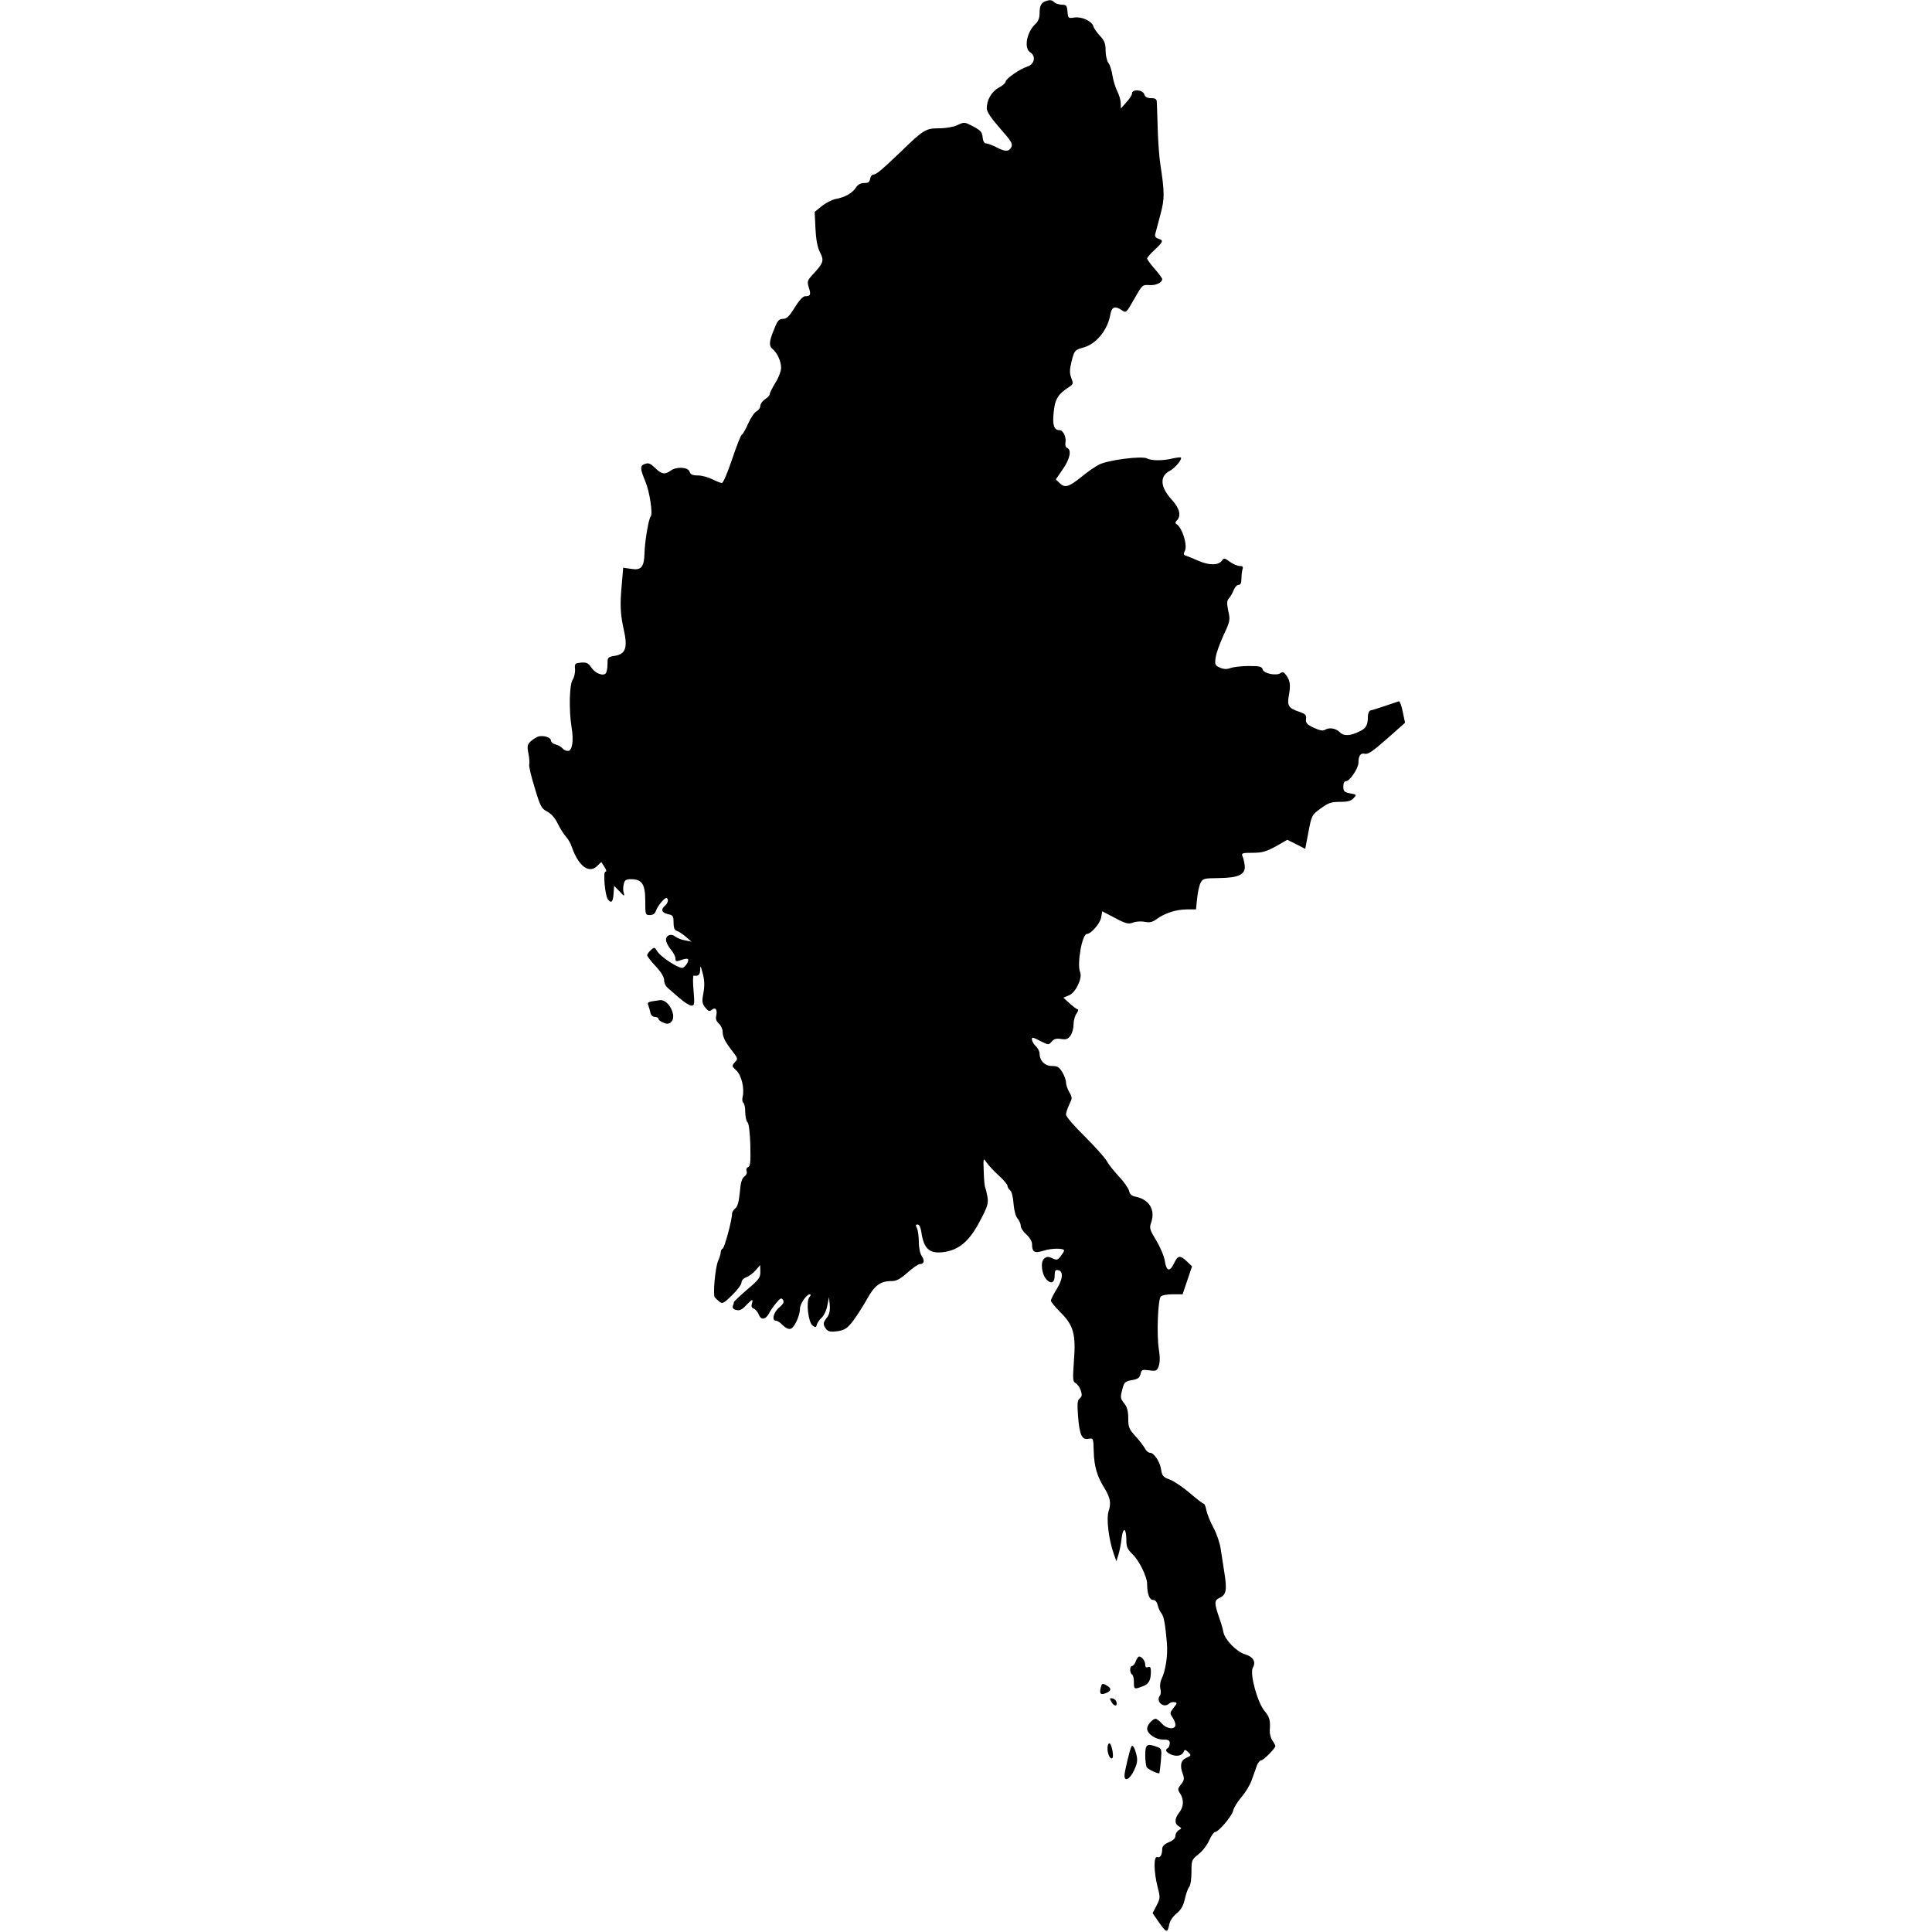
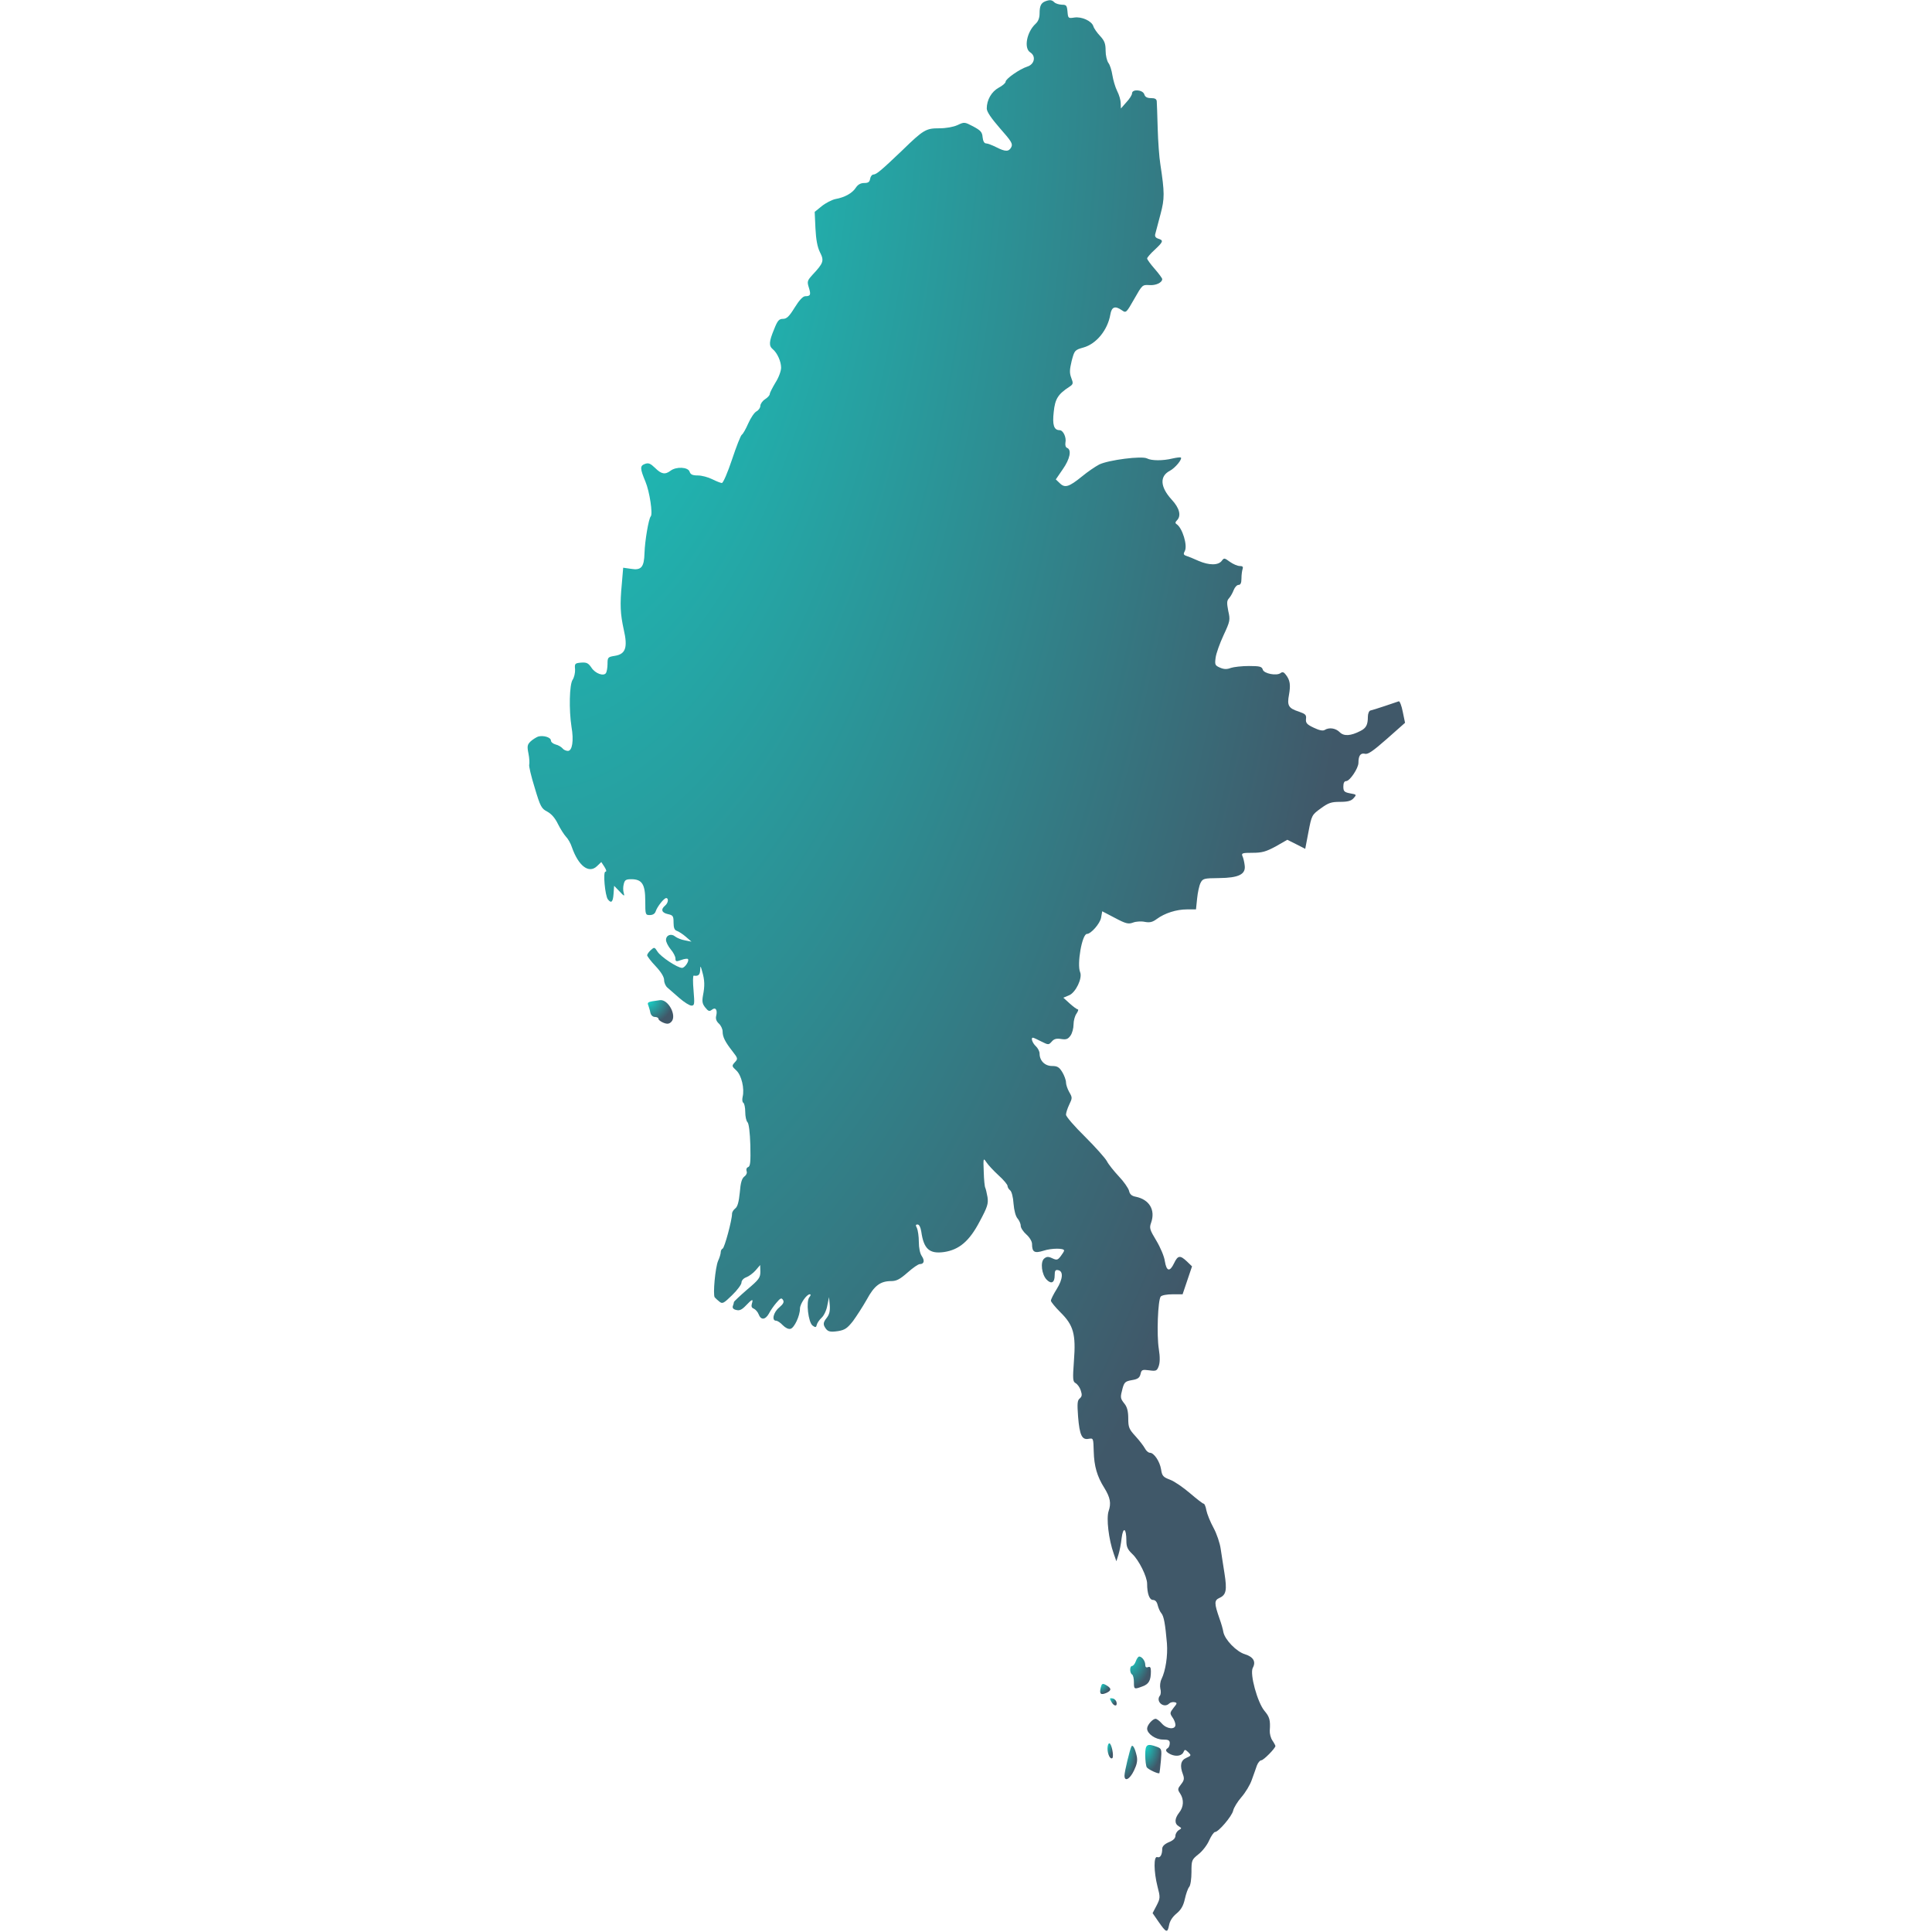
- <svg xmlns="http://www.w3.org/2000/svg" version="1.0" width="1024pt" height="1024pt" viewBox="0 0 1024 1024" preserveAspectRatio="xMidYMid meet">
-   <g transform="translate(0,1024) scale(0.1,-0.1)" fill="#000000" stroke="none">
+ <svg xmlns="http://www.w3.org/2000/svg" version="1.0" width="1024pt" height="1024pt" viewBox="0 0 1024 1024" preserveAspectRatio="xMidYMid meet" class="svg-gradient">
+   <defs>
+     <radialGradient id="radialGradient" cx="0" cy="1" r="1" fx="0" fy="1">
+       <stop offset="0%" stop-color="#13D8CC" />
+       <stop offset="100%" stop-color="#405869" />
+     </radialGradient>
+   </defs>
+   <g transform="translate(0,1024) scale(0.1,-0.1)" stroke="none" fill="url(#radialGradient)">
    <path d="M5540 10233 c-22 -9 -30 -24 -30 -64 0 -24 -7 -42 -21 -55 -47 -43 -64 -130 -28 -152 31 -20 22 -63 -16 -75 -41 -13 -115 -65 -115 -80 0 -7 -16 -21 -37 -32 -38 -21 -63 -65 -63 -110 0 -17 23 -51 70 -105 61 -69 69 -82 60 -100 -13 -25 -31 -25 -80 0 -22 11 -46 20 -54 20 -9 0 -16 12 -18 33 -2 27 -11 36 -50 57 -46 24 -47 24 -83 7 -22 -10 -60 -17 -97 -17 -70 0 -83 -7 -197 -118 -109 -104 -135 -126 -151 -127 -8 0 -16 -10 -18 -22 -3 -18 -10 -23 -32 -23 -18 0 -33 -8 -44 -25 -19 -29 -58 -51 -108 -60 -19 -4 -52 -21 -73 -38 l-37 -30 4 -87 c3 -59 10 -99 24 -127 23 -45 19 -57 -40 -120 -27 -30 -29 -35 -19 -67 12 -38 9 -46 -19 -46 -12 0 -32 -21 -56 -60 -29 -47 -42 -60 -62 -60 -21 0 -29 -9 -47 -55 -27 -65 -29 -88 -7 -106 24 -20 44 -65 44 -98 0 -17 -13 -53 -30 -79 -16 -27 -30 -54 -30 -60 0 -7 -11 -19 -25 -28 -14 -9 -25 -25 -25 -35 0 -10 -9 -23 -20 -29 -12 -6 -31 -35 -44 -64 -13 -30 -28 -56 -34 -60 -6 -3 -29 -62 -52 -131 -23 -69 -47 -125 -54 -125 -6 0 -29 9 -51 20 -22 11 -56 20 -76 20 -29 0 -39 5 -44 20 -8 25 -71 28 -101 5 -29 -22 -49 -18 -82 15 -25 24 -35 28 -54 21 -27 -10 -26 -24 3 -94 22 -52 40 -172 28 -184 -11 -12 -31 -129 -33 -194 -2 -75 -17 -93 -71 -84 l-42 6 -7 -83 c-11 -115 -8 -162 10 -245 22 -95 10 -130 -47 -139 -37 -6 -39 -8 -39 -43 0 -20 -4 -41 -8 -48 -12 -19 -57 -3 -77 28 -17 25 -26 29 -55 27 -33 -3 -35 -5 -32 -36 1 -18 -5 -43 -13 -55 -17 -25 -20 -158 -6 -249 13 -74 4 -128 -19 -128 -10 0 -23 6 -29 14 -7 8 -23 17 -36 20 -14 4 -25 13 -25 21 0 17 -40 29 -68 21 -10 -4 -28 -15 -39 -25 -18 -17 -20 -26 -12 -65 5 -25 6 -52 4 -58 -3 -7 10 -62 29 -123 30 -101 36 -111 67 -127 22 -12 41 -34 56 -65 13 -26 32 -56 43 -68 11 -11 25 -36 31 -55 35 -100 90 -142 133 -101 l23 22 17 -26 c10 -16 12 -25 5 -25 -14 0 -2 -128 13 -147 18 -23 27 -14 30 30 l3 42 29 -30 c24 -26 28 -27 22 -8 -4 12 -4 33 0 47 5 22 12 26 40 26 57 0 74 -27 74 -115 0 -73 1 -75 24 -75 16 0 27 7 31 19 8 25 44 71 56 71 14 0 11 -26 -6 -40 -24 -20 -18 -38 15 -45 27 -6 30 -10 30 -45 0 -28 5 -40 18 -44 9 -3 31 -17 47 -31 l30 -26 -35 7 c-19 3 -42 13 -51 20 -21 18 -49 8 -49 -18 0 -11 11 -33 25 -50 14 -16 25 -38 25 -48 0 -17 4 -18 31 -8 16 6 32 8 35 5 9 -9 -16 -47 -31 -47 -24 0 -112 58 -130 86 -16 25 -17 25 -36 8 -10 -9 -19 -22 -19 -27 0 -5 20 -32 45 -58 29 -31 45 -57 45 -74 0 -14 8 -32 18 -40 9 -8 38 -33 63 -55 25 -22 54 -40 64 -40 16 0 17 8 11 80 -4 44 -4 80 1 79 24 -4 33 4 34 29 1 25 2 25 11 -8 13 -45 14 -75 4 -126 -6 -33 -3 -45 12 -64 16 -20 22 -22 35 -12 19 16 31 0 23 -32 -4 -16 1 -29 14 -41 11 -10 20 -29 20 -42 0 -29 13 -55 53 -106 28 -36 29 -39 12 -57 -17 -19 -17 -21 8 -44 27 -25 44 -96 33 -140 -3 -14 -2 -28 4 -31 5 -3 10 -25 10 -49 0 -23 5 -47 12 -54 7 -7 13 -54 15 -122 2 -88 0 -112 -12 -116 -8 -3 -11 -12 -8 -21 4 -9 -1 -21 -12 -29 -13 -10 -20 -33 -24 -85 -5 -50 -12 -75 -24 -84 -9 -7 -17 -19 -17 -28 0 -33 -40 -182 -50 -185 -5 -2 -10 -10 -10 -19 0 -8 -6 -29 -14 -46 -15 -35 -28 -178 -18 -193 4 -5 15 -15 25 -23 16 -13 23 -9 67 34 28 27 50 57 50 67 0 11 11 23 25 28 14 5 37 22 50 37 l24 28 1 -35 c0 -32 -7 -42 -70 -95 -38 -33 -70 -63 -70 -66 0 -4 -3 -14 -6 -22 -3 -9 3 -17 18 -20 17 -5 30 1 51 23 33 35 41 38 32 10 -4 -14 -1 -22 10 -26 9 -4 21 -17 26 -30 12 -32 35 -30 54 3 8 16 26 42 40 58 21 25 27 28 35 15 7 -11 2 -21 -20 -40 -31 -25 -41 -70 -17 -70 8 0 24 -11 36 -24 14 -14 30 -22 41 -19 20 5 50 69 50 107 0 25 35 76 52 76 6 0 6 -6 -2 -15 -19 -22 -6 -134 17 -151 15 -11 19 -10 22 4 2 9 13 26 26 38 12 11 26 40 30 65 l9 44 4 -43 c2 -31 -2 -49 -17 -68 -16 -20 -18 -31 -11 -45 15 -27 26 -31 73 -24 35 6 48 15 78 53 19 26 52 77 73 114 40 74 72 98 130 98 28 0 46 10 86 45 28 25 57 45 65 45 23 0 27 18 11 42 -10 14 -16 44 -16 76 0 29 -5 62 -10 73 -8 15 -7 19 3 19 9 0 16 -14 20 -38 13 -92 43 -119 121 -108 80 12 134 58 188 161 42 78 47 95 42 130 -4 22 -9 44 -12 50 -3 5 -7 43 -8 85 -3 73 -2 74 14 50 9 -14 38 -45 64 -69 27 -24 48 -50 48 -56 0 -7 6 -18 14 -24 8 -6 16 -37 18 -71 3 -36 11 -66 21 -78 9 -10 17 -28 17 -39 0 -11 14 -32 30 -46 17 -15 30 -37 30 -50 0 -44 13 -51 61 -36 43 14 109 14 109 1 0 -4 -8 -17 -18 -30 -16 -21 -21 -22 -45 -11 -21 10 -30 9 -43 -2 -21 -18 -13 -85 14 -112 25 -25 42 -15 42 24 0 24 4 30 18 27 29 -5 26 -47 -7 -100 -17 -27 -31 -55 -31 -62 0 -6 23 -34 50 -61 70 -69 83 -116 72 -259 -7 -96 -6 -109 9 -117 9 -5 22 -22 27 -38 8 -24 7 -32 -5 -43 -13 -10 -14 -27 -9 -96 8 -100 21 -125 56 -118 25 4 25 4 27 -67 2 -78 18 -133 56 -193 32 -52 37 -82 23 -123 -13 -38 0 -150 27 -226 l14 -40 11 35 c6 19 14 59 17 89 8 61 25 52 25 -15 0 -32 6 -46 31 -70 35 -32 79 -121 79 -158 0 -52 12 -86 31 -86 12 0 21 -10 25 -28 4 -15 12 -34 19 -42 14 -16 21 -58 30 -160 5 -66 -7 -145 -29 -190 -7 -14 -9 -36 -6 -50 4 -14 3 -30 -2 -37 -25 -31 21 -70 49 -42 6 6 19 9 28 7 15 -3 15 -6 -5 -30 -20 -26 -20 -29 -6 -50 9 -12 16 -30 16 -40 0 -27 -46 -23 -72 7 -12 14 -27 25 -33 25 -16 0 -45 -33 -45 -52 0 -27 44 -58 83 -58 30 0 37 -4 37 -19 0 -11 -5 -23 -10 -26 -17 -10 -11 -21 16 -34 30 -13 60 -7 68 15 5 12 8 12 24 -3 17 -17 16 -18 -10 -30 -30 -13 -36 -41 -18 -88 8 -22 6 -32 -10 -52 -19 -24 -19 -28 -5 -49 21 -32 19 -71 -5 -101 -25 -32 -26 -59 -2 -73 16 -10 16 -10 0 -20 -10 -6 -18 -20 -18 -30 0 -13 -12 -25 -35 -34 -23 -10 -35 -22 -35 -35 0 -32 -11 -50 -26 -44 -20 7 -19 -77 1 -156 15 -57 15 -62 -5 -101 l-21 -40 31 -45 c41 -59 48 -62 56 -20 4 23 18 45 40 63 24 20 36 41 44 77 6 27 16 56 23 64 7 8 12 43 12 78 0 63 1 66 37 95 21 16 47 50 57 74 11 24 25 44 31 44 18 0 89 83 96 113 3 15 23 48 44 72 21 24 46 65 55 92 9 26 22 60 27 76 6 15 16 27 23 27 12 0 75 64 75 76 0 2 -7 16 -16 29 -9 13 -15 37 -14 52 4 56 -1 73 -28 105 -37 44 -79 196 -62 228 18 33 3 58 -41 72 -45 13 -107 77 -115 118 -2 14 -11 45 -20 70 -29 83 -29 98 0 111 35 16 40 41 26 130 -7 41 -15 99 -20 129 -4 30 -21 81 -38 112 -17 31 -34 73 -38 93 -3 19 -10 35 -14 35 -5 0 -37 25 -72 55 -35 30 -82 63 -106 72 -37 14 -43 20 -48 55 -7 43 -38 88 -59 88 -8 0 -20 10 -26 22 -7 13 -29 42 -50 65 -35 38 -39 48 -39 95 0 37 -6 61 -20 78 -23 29 -23 33 -10 82 9 32 15 37 49 43 31 5 41 12 46 32 5 23 9 25 46 20 36 -5 41 -3 50 21 7 19 8 48 1 92 -12 74 -5 259 10 278 6 7 33 12 63 12 l53 0 25 74 25 74 -27 26 c-36 34 -48 33 -68 -9 -23 -48 -40 -44 -49 10 -3 25 -24 74 -45 109 -35 58 -38 67 -28 95 24 68 -9 123 -81 138 -22 4 -32 13 -36 32 -4 14 -28 49 -54 76 -26 28 -55 64 -63 80 -9 17 -61 75 -116 130 -56 55 -101 107 -101 117 0 10 8 34 17 53 17 35 17 38 0 67 -9 16 -17 39 -17 51 0 12 -9 37 -20 55 -16 26 -26 32 -54 32 -38 0 -66 28 -66 66 0 11 -9 29 -20 39 -18 17 -28 45 -15 45 3 0 23 -9 44 -20 38 -19 39 -19 56 0 12 14 25 17 50 13 26 -4 35 -1 49 18 9 13 16 39 16 59 0 20 7 46 16 58 8 12 11 22 7 22 -5 0 -24 14 -43 31 l-34 31 31 13 c35 15 71 91 58 122 -18 41 10 203 36 203 21 0 69 54 75 86 l6 34 67 -35 c58 -31 72 -34 96 -25 15 6 43 8 62 4 27 -5 41 -2 64 15 42 31 104 51 160 51 l48 0 6 58 c3 31 11 68 18 82 12 24 18 25 98 26 105 1 143 20 136 68 -2 17 -7 39 -12 49 -6 15 0 17 54 17 50 0 71 6 123 34 l61 35 48 -24 47 -24 17 89 c17 89 18 91 65 125 41 30 56 35 102 35 42 0 59 5 72 19 17 19 17 20 -18 26 -31 6 -36 11 -36 36 0 19 5 29 15 29 19 0 65 68 65 97 0 38 11 53 34 48 16 -5 43 14 117 79 l96 85 -12 58 c-6 32 -16 57 -21 56 -5 -2 -38 -13 -74 -25 -36 -12 -71 -23 -77 -24 -7 -2 -13 -17 -13 -33 0 -42 -9 -60 -39 -75 -52 -27 -88 -29 -110 -7 -22 22 -56 27 -80 12 -9 -6 -29 -2 -58 12 -36 17 -43 25 -41 46 3 22 -3 27 -37 39 -56 18 -64 32 -53 90 9 51 6 77 -17 106 -10 14 -18 16 -27 9 -21 -17 -90 -3 -95 18 -5 16 -15 19 -74 19 -37 0 -80 -5 -95 -10 -20 -8 -36 -8 -57 1 -27 12 -29 15 -24 53 3 23 22 76 42 119 35 75 36 81 25 129 -8 42 -8 54 4 67 8 9 19 28 25 44 6 15 17 27 26 27 10 0 15 10 15 34 0 19 3 41 6 50 4 12 0 16 -15 16 -12 0 -35 10 -52 22 -29 21 -31 22 -43 6 -18 -25 -67 -25 -123 -1 -26 12 -56 24 -66 27 -14 5 -16 10 -7 26 15 29 -13 122 -44 142 -8 5 -7 11 2 20 24 24 14 65 -28 110 -61 67 -65 124 -9 153 28 15 66 61 58 70 -3 2 -22 0 -44 -5 -53 -13 -112 -12 -135 0 -27 15 -205 -8 -254 -32 -21 -11 -62 -39 -91 -63 -69 -56 -91 -63 -118 -36 l-21 20 37 54 c38 54 48 103 23 113 -8 3 -11 14 -9 28 6 28 -12 66 -31 66 -30 0 -39 28 -31 97 7 69 23 94 83 133 21 14 21 18 10 47 -10 27 -9 43 2 90 15 56 16 58 62 71 69 19 129 93 143 175 7 41 25 48 62 22 21 -15 23 -13 65 61 42 74 43 75 79 73 35 -3 69 13 69 32 0 4 -18 29 -40 54 -22 25 -40 50 -40 55 0 5 18 26 40 46 46 43 48 50 19 59 -15 5 -20 13 -15 28 3 12 15 58 27 102 22 83 22 113 -1 265 -6 36 -12 121 -14 190 -2 69 -4 133 -5 143 -1 12 -9 17 -30 17 -21 0 -32 6 -36 20 -8 25 -65 29 -65 5 0 -8 -13 -29 -30 -47 l-29 -33 -1 28 c0 15 -8 44 -19 65 -10 20 -21 58 -25 83 -4 26 -13 55 -21 65 -8 11 -15 40 -15 65 0 38 -6 53 -29 78 -17 18 -33 41 -36 52 -9 28 -62 52 -101 46 -32 -5 -33 -4 -36 31 -3 33 -6 37 -30 37 -16 1 -33 6 -40 13 -13 13 -24 14 -48 5z" />
    <path d="M3457 4933 c-22 -4 -27 -8 -21 -21 3 -9 9 -27 11 -39 3 -14 13 -23 24 -23 11 0 19 -5 19 -10 0 -6 12 -15 27 -21 20 -8 30 -6 41 5 31 31 -15 120 -60 115 -7 -1 -26 -4 -41 -6z" />
    <path d="M6020 1435 c-5 -14 -14 -25 -20 -25 -13 0 -13 -37 0 -45 6 -3 10 -22 10 -41 0 -38 1 -39 46 -22 33 12 44 31 44 80 0 20 -4 26 -15 22 -10 -4 -15 0 -15 13 0 20 -18 43 -32 43 -5 0 -13 -11 -18 -25z" />
    <path d="M5834 1295 c-8 -34 0 -41 32 -27 27 13 25 25 -6 42 -17 9 -21 6 -26 -15z" />
    <path d="M5890 1221 c13 -25 33 -28 28 -4 -2 10 -11 19 -21 21 -16 3 -17 1 -7 -17z" />
    <path d="M5870 973 c0 -31 15 -61 26 -51 9 10 -5 78 -16 78 -6 0 -10 -12 -10 -27z" />
    <path d="M5997 984 c-8 -14 -37 -134 -37 -155 0 -34 28 -20 50 26 16 33 20 53 15 77 -9 41 -21 63 -28 52z" />
    <path d="M6070 938 c0 -29 4 -58 8 -65 7 -11 62 -37 67 -31 1 2 5 31 8 66 5 60 4 64 -20 73 -54 20 -63 14 -63 -43z" />
  </g>
</svg>
